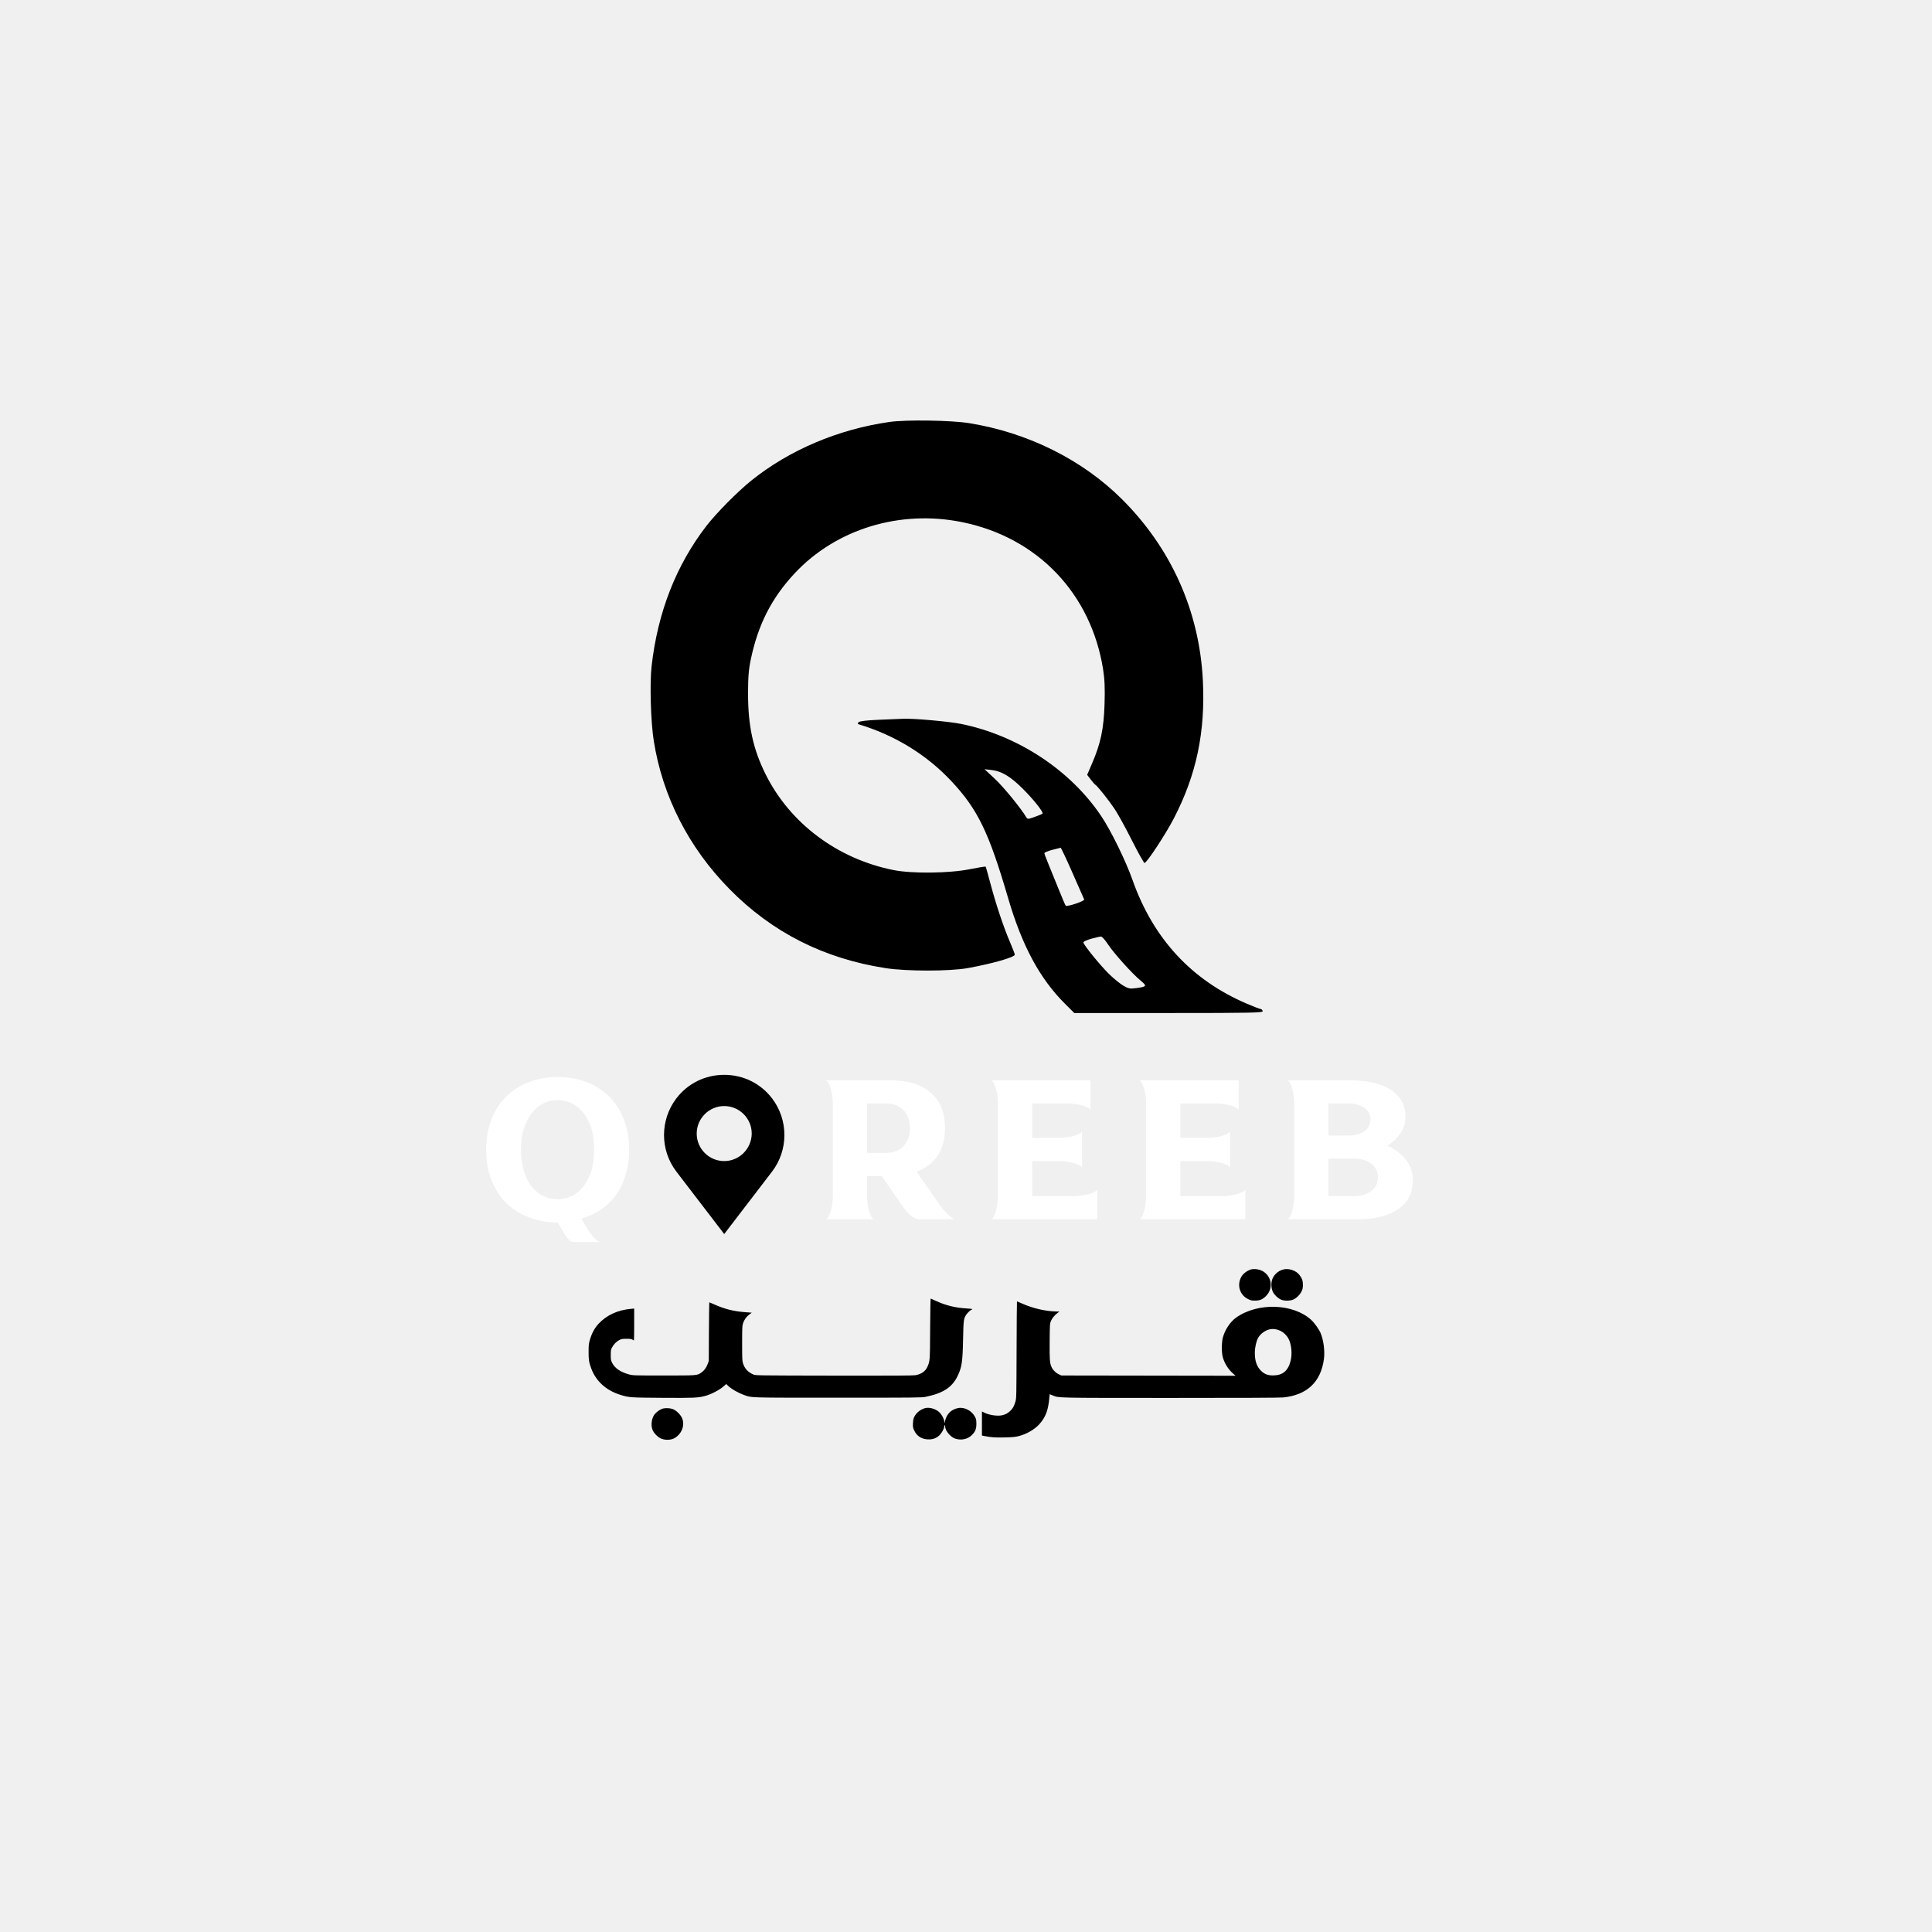
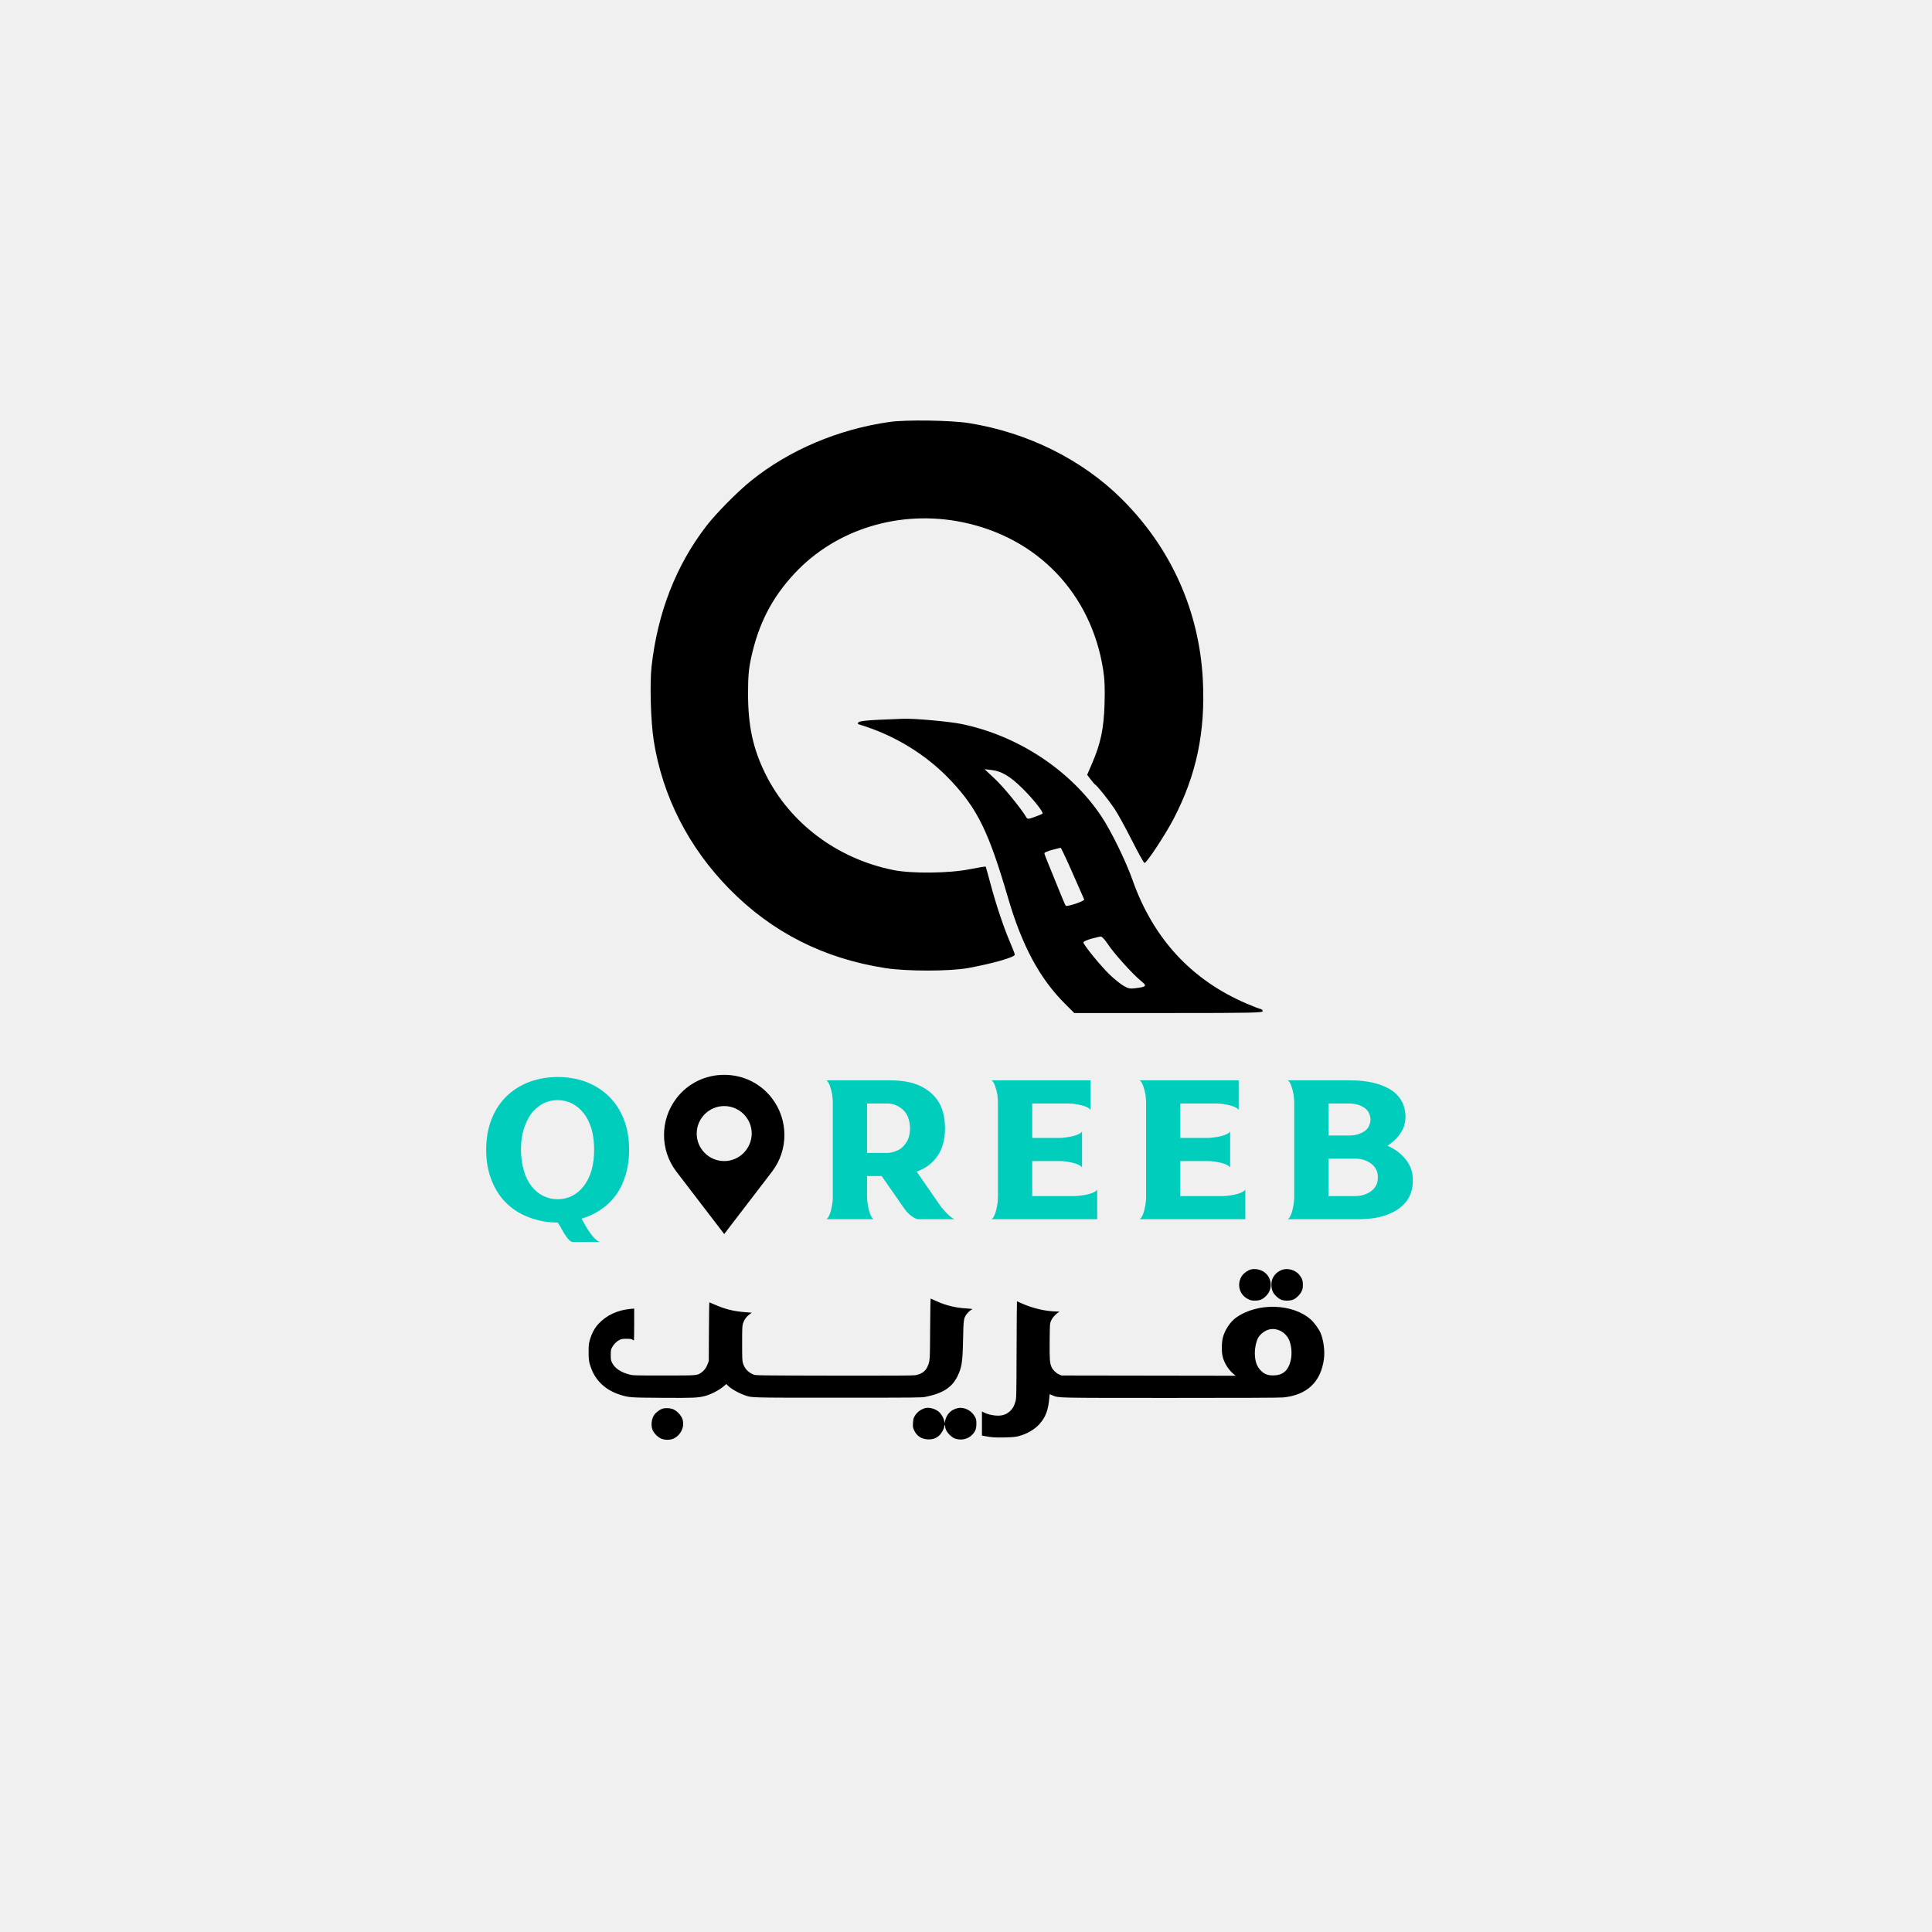
<svg xmlns="http://www.w3.org/2000/svg" width="4000" zoomAndPan="magnify" viewBox="0 0 3000 3000" height="4000" preserveAspectRatio="xMidYMid meet" version="1.2">
  <defs>
    <clipPath id="47c9534733">
      <path d="M 704 652 L 2197 652 L 2197 1641.75 L 704 1641.75 Z M 704 652 " />
    </clipPath>
    <clipPath id="7e81540516">
      <path d="M 1031 1669 L 1219 1669 L 1219 1916.5 L 1031 1916.5 Z M 1031 1669 " />
    </clipPath>
    <clipPath id="62cb19f329">
      <path d="M 913 1953.312 L 2057 1953.312 L 2057 2236 L 913 2236 Z M 913 1953.312 " />
    </clipPath>
  </defs>
  <g id="01b4ff6e93">
    <g clip-rule="nonzero" clip-path="url(#47c9534733)">
      <path style=" stroke:none;fill-rule:evenodd;fill:#000000;fill-opacity:1;" d="M 1381.211 655.203 C 1301.508 666.578 1225.551 698.816 1166.43 746.371 C 1145.285 763.379 1111.852 797.215 1096.648 816.988 C 1049.754 877.984 1021.301 950.852 1011.809 1034.273 C 1008.762 1061.035 1010.457 1120.496 1015.113 1150.086 C 1028.668 1236.309 1069.258 1315.918 1132.461 1380.25 C 1198.816 1447.789 1279.109 1488.484 1375.316 1503.336 C 1407.91 1508.367 1474.645 1508.328 1502.691 1503.266 C 1540.898 1496.363 1575.777 1486.395 1575.777 1482.375 C 1575.777 1481.211 1572.395 1472.391 1568.262 1462.766 C 1558.367 1439.727 1546.688 1404.82 1538.082 1372.551 C 1534.254 1358.195 1530.879 1346.105 1530.582 1345.68 C 1530.285 1345.258 1518.953 1347.113 1505.406 1349.797 C 1473.477 1356.125 1415.906 1356.73 1387.465 1351.043 C 1300.203 1333.574 1226.652 1278.457 1188.715 1202.09 C 1169.371 1163.156 1161.527 1127.039 1161.566 1077.082 C 1161.586 1050.703 1162.551 1039.191 1166.148 1022.395 C 1177.598 968.945 1198.492 928.219 1233.918 890.289 C 1298.27 821.395 1397.453 791.098 1494.148 810.805 C 1611.031 834.625 1694.191 921.531 1712.898 1039.418 C 1715.344 1054.836 1715.922 1068.895 1715.125 1093.711 C 1713.91 1131.75 1709.176 1154.211 1695.844 1185.25 L 1688.145 1203.176 L 1693.715 1210.48 C 1696.777 1214.496 1699.922 1218.074 1700.703 1218.43 C 1703.383 1219.648 1721.316 1242.066 1730.453 1255.617 C 1735.484 1263.082 1747.613 1285.078 1757.398 1304.5 C 1767.188 1323.922 1776.09 1339.898 1777.188 1340 C 1780.445 1340.301 1809.758 1295.805 1822.633 1271.012 C 1857.836 1203.234 1871.863 1136.488 1867.781 1056.199 C 1862.309 948.738 1818.469 850.887 1741.605 774.586 C 1680.188 713.625 1595.805 671.711 1505.016 657.074 C 1477.078 652.566 1407.094 651.512 1381.211 655.203 M 1365.5 1117.641 C 1346.473 1118.414 1334.938 1119.754 1333.305 1121.383 C 1331.312 1123.379 1331.402 1124.117 1333.727 1124.812 C 1389.195 1141.445 1438.949 1171.973 1477.145 1212.793 C 1518.27 1256.75 1535.387 1291.996 1565.371 1394.477 C 1587.062 1468.617 1614.488 1519.57 1653.758 1558.68 L 1668.145 1573.012 L 1815.047 1573.012 C 1944.77 1573.012 1961.809 1572.648 1960.75 1569.879 C 1960.086 1568.156 1958.586 1566.746 1957.414 1566.746 C 1956.242 1566.746 1946.617 1563.047 1936.027 1558.523 C 1850.133 1521.824 1790.688 1457.449 1758.512 1366.285 C 1748.09 1336.754 1725.203 1289.984 1710.199 1267.559 C 1662.273 1195.934 1580.496 1142.035 1492.594 1124.137 C 1473.617 1120.273 1418.59 1115.371 1402.461 1116.109 C 1398.441 1116.293 1381.809 1116.98 1365.5 1117.641 M 1545.043 1209.613 C 1558.547 1222.258 1585.32 1255 1593.527 1268.906 C 1595.48 1272.215 1596.32 1272.191 1606.582 1268.547 C 1612.617 1266.406 1618.102 1264.102 1618.773 1263.426 C 1620.816 1261.387 1604.488 1240.855 1587.406 1223.996 C 1568.621 1205.449 1555.215 1197.477 1539.832 1195.684 L 1528.793 1194.398 Z M 1633.723 1319.734 C 1627.117 1321.469 1621.715 1323.754 1621.715 1324.812 C 1621.715 1325.871 1624.184 1332.582 1627.199 1339.727 C 1630.219 1346.871 1637.367 1364.461 1643.086 1378.816 C 1648.809 1393.172 1654.094 1405.551 1654.828 1406.324 C 1656.887 1408.484 1684.613 1399.141 1683.504 1396.66 C 1682.969 1395.457 1674.789 1376.859 1665.324 1355.324 C 1655.863 1333.793 1647.582 1316.266 1646.926 1316.379 C 1646.27 1316.492 1640.328 1318.004 1633.723 1319.734 M 1694.277 1457.734 C 1687.672 1459.57 1682.27 1462.09 1682.27 1463.332 C 1682.27 1466.957 1709.094 1499.891 1722.863 1513.176 C 1729.824 1519.891 1739.512 1527.73 1744.391 1530.602 C 1752.074 1535.121 1754.727 1535.621 1764.227 1534.344 C 1780.73 1532.125 1781.398 1531.055 1771.348 1522.855 C 1758.367 1512.266 1729.281 1479.93 1720.301 1466.105 C 1716.039 1459.539 1711.141 1454.219 1709.418 1454.281 C 1707.695 1454.34 1700.883 1455.895 1694.277 1457.734 M 801.078 1715.766 C 773.414 1724.09 751.934 1738.273 734.719 1759.582 C 716.461 1782.18 708.293 1801.875 705.117 1830.945 C 693.629 1936.238 790.867 2011.566 889.281 1973.613 L 905.84 1967.23 L 911.52 1972.668 C 917.07 1977.988 917.844 1978.109 945.602 1978.109 C 973.992 1978.109 974.004 1978.109 972.887 1973.41 C 972.273 1970.828 966.434 1963.074 959.91 1956.184 C 940.73 1935.934 941.262 1938.281 952.469 1923.379 C 972.293 1897.004 979.203 1876.91 979.242 1845.512 C 979.309 1793.133 953.668 1750.246 907.559 1725.621 C 878.699 1710.207 833.461 1706.02 801.078 1715.766 M 1082.332 1716.52 C 1080.266 1720.012 1035.309 1835.723 1018.828 1879.969 C 1016.047 1887.434 1006.793 1911.469 998.258 1933.375 C 989.727 1955.285 982.746 1974.238 982.746 1975.488 C 982.746 1979.043 984.992 1979.223 1015.594 1978.109 L 1044.348 1977.066 L 1053.934 1951.469 C 1059.207 1937.391 1063.953 1925.441 1064.48 1924.914 C 1065.008 1924.391 1087.941 1923.855 1115.449 1923.727 L 1165.457 1923.492 L 1172.238 1941.926 C 1175.965 1952.066 1180.508 1964.355 1182.328 1969.234 L 1185.641 1978.109 L 1215.746 1978.109 C 1241.691 1978.109 1245.852 1977.656 1245.852 1974.836 C 1245.852 1973.035 1239.652 1955.418 1232.074 1935.684 C 1222.309 1910.18 1212.621 1884.648 1203.012 1859.086 C 1194.605 1836.691 1178.781 1795.348 1167.855 1767.207 L 1147.984 1716.051 L 1115.637 1715.477 C 1097.844 1715.16 1082.859 1715.629 1082.332 1716.52 M 1274.391 1716.398 C 1273.625 1717.164 1272.996 1776.359 1272.996 1847.949 L 1272.996 1978.109 L 1333.555 1978.109 L 1333.555 1892.496 L 1352.867 1892.594 L 1372.184 1892.691 L 1399.023 1935.402 L 1425.867 1978.109 L 1460.102 1978.109 C 1481.648 1978.109 1494.34 1977.332 1494.34 1976.012 C 1494.34 1974.16 1484.426 1959.871 1442.645 1901.512 L 1431.906 1886.512 L 1442.762 1880.375 C 1457.012 1872.324 1472.391 1855.625 1479.262 1840.754 C 1484.238 1829.984 1484.789 1826.34 1484.863 1803.75 C 1484.938 1780.844 1484.461 1777.668 1479.348 1766.754 C 1468.289 1743.16 1445.938 1725.562 1417.82 1718.312 C 1407.461 1715.641 1392.547 1715.004 1340.387 1715.004 C 1304.855 1715.004 1275.152 1715.633 1274.391 1716.398 M 1527.75 1846.535 L 1527.75 1978.109 L 1715.684 1978.109 L 1715.684 1925.906 L 1586.219 1925.906 L 1586.219 1871.617 L 1705.242 1871.617 L 1705.242 1819.41 L 1586.219 1819.41 L 1586.219 1767.27 L 1650.426 1766.715 L 1714.637 1766.164 L 1714.637 1716.051 L 1621.195 1715.508 L 1527.75 1714.961 Z M 1757.445 1846.559 L 1757.445 1978.109 L 1943.031 1978.109 L 1944.332 1969.234 C 1945.047 1964.355 1945.34 1952.844 1944.98 1943.656 L 1944.332 1926.949 L 1880.121 1926.398 L 1815.914 1925.848 L 1815.914 1871.684 L 1873.527 1871.125 L 1931.141 1870.57 L 1931.695 1847.602 C 1931.996 1834.969 1931.812 1823.457 1931.281 1822.023 C 1930.539 1820.023 1916.965 1819.41 1873.113 1819.41 L 1815.914 1819.41 L 1815.914 1767.207 L 1941.199 1767.207 L 1941.199 1715.004 L 1757.445 1715.004 Z M 1985.012 1733.152 C 1984.992 1743.27 1984.754 1802.523 1984.488 1864.828 L 1984.004 1978.109 L 2057.234 1978.109 C 2118.469 1978.109 2132.32 1977.559 2141.805 1974.75 C 2165.676 1967.668 2181.953 1955.457 2191.418 1937.523 C 2196.438 1928.008 2196.996 1924.762 2196.996 1905.027 C 2196.996 1886.523 2196.289 1881.781 2192.469 1874.641 C 2186.758 1863.98 2172.863 1849.969 2164.602 1846.547 L 2158.281 1843.926 L 2166.484 1837.895 C 2184.766 1824.449 2194.586 1798.098 2189.836 1775.234 C 2184.816 1751.078 2167.156 1730.953 2142.188 1720.926 C 2130.578 1716.266 2127.754 1716.082 2057.613 1715.43 L 1985.051 1714.758 Z M 822.074 1768.348 C 782.02 1777.098 756.641 1820.762 765.488 1865.715 C 771.715 1897.379 791.473 1919.195 820.852 1926.848 C 836.543 1930.934 845.504 1930.93 859.332 1926.82 L 870.316 1923.559 L 853.355 1905.895 L 836.398 1888.23 L 848.375 1874.84 C 854.961 1867.473 862.574 1860.262 865.293 1858.805 C 869.801 1856.395 870.816 1856.805 876.898 1863.492 C 908.016 1897.719 905.422 1895.457 908.688 1891.203 C 914.023 1884.25 920.102 1861.145 920.078 1847.906 C 919.973 1793.508 874.793 1756.836 822.074 1768.348 M 1333.555 1803.746 L 1333.555 1840.723 L 1367.484 1839.926 C 1405.652 1839.031 1413.066 1836.926 1422.75 1824.227 C 1430.316 1814.309 1430.652 1796.781 1423.5 1785.215 C 1415.082 1771.59 1405.234 1768.551 1366.441 1767.586 L 1333.555 1766.77 Z M 2043.52 1793.266 L 2043.52 1819.676 L 2080.961 1819.02 C 2115.125 1818.426 2118.914 1817.984 2124.289 1813.992 C 2138.66 1803.316 2136.934 1779.918 2121.203 1772.102 C 2114.84 1768.941 2107.281 1768.137 2078.496 1767.559 L 2043.52 1766.855 Z M 1112.211 1785.848 C 1112.211 1787.375 1105.633 1806.969 1097.594 1829.395 C 1089.555 1851.82 1082.977 1870.492 1082.977 1870.891 C 1082.977 1872.387 1145.625 1871.547 1145.668 1870.051 C 1145.746 1867.406 1115.801 1787.176 1113.949 1785.062 C 1112.898 1783.867 1112.211 1784.176 1112.211 1785.848 M 2043.52 1898.926 L 2043.52 1926.234 L 2082.672 1925.547 C 2115.695 1924.969 2122.91 1924.27 2128.773 1921.07 C 2142.336 1913.672 2144.953 1895.035 2134.223 1882.281 C 2127.102 1873.82 2115.02 1871.617 2075.781 1871.617 L 2043.52 1871.617 Z M 2043.52 1898.926 " />
    </g>
-     <g style="fill:#ffffff;fill-opacity:1;">
+     <g style="fill:#00cdbc;fill-opacity:1;">
      <g transform="translate(742.5851, 1893.184)">
        <path style="stroke:none" d="M 123.344 -220.797 C 138.477 -220.797 152.852 -218.398 166.469 -213.609 C 179.883 -208.629 191.672 -201.348 201.828 -191.766 C 211.984 -182.18 219.938 -170.297 225.688 -156.109 C 231.438 -141.734 234.312 -125.633 234.312 -107.812 C 234.312 -93.625 232.488 -80.594 228.844 -68.719 C 225.207 -56.633 220.129 -46.094 213.609 -37.094 C 206.898 -28.082 199.039 -20.602 190.031 -14.656 C 180.832 -8.531 170.961 -3.93 160.422 -0.859 L 165.594 8.344 C 167.895 12.75 170.77 17.25 174.219 21.844 C 177.477 26.445 180.453 29.801 183.141 31.906 C 185.629 34.02 187.641 35.172 189.172 35.359 L 146.625 35.359 C 142.219 35.359 135.797 27.312 127.359 11.219 L 123.344 5.172 C 108.195 5.172 93.914 2.68 80.5 -2.297 C 66.895 -7.086 55.008 -14.273 44.844 -23.859 C 34.688 -33.441 26.734 -45.422 20.984 -59.797 C 15.234 -73.984 12.359 -89.988 12.359 -107.812 C 12.359 -125.633 15.234 -141.734 20.984 -156.109 C 26.734 -170.297 34.688 -182.18 44.844 -191.766 C 55.008 -201.348 66.895 -208.629 80.5 -213.609 C 93.914 -218.398 108.195 -220.797 123.344 -220.797 Z M 66.406 -107.812 C 66.406 -96.125 67.844 -85.488 70.719 -75.906 C 73.406 -66.32 77.336 -58.176 82.516 -51.469 C 87.691 -44.758 93.82 -39.676 100.906 -36.219 C 107.812 -32.77 115.289 -31.047 123.344 -31.047 C 131.383 -31.047 138.859 -32.77 145.766 -36.219 C 152.66 -39.676 158.695 -44.758 163.875 -51.469 C 169.051 -58.176 173.078 -66.32 175.953 -75.906 C 178.629 -85.488 179.969 -96.125 179.969 -107.812 C 179.969 -119.5 178.629 -130.234 175.953 -140.016 C 173.078 -149.598 169.051 -157.742 163.875 -164.453 C 158.695 -170.961 152.66 -176.039 145.766 -179.688 C 138.859 -183.133 131.383 -184.859 123.344 -184.859 C 115.289 -184.859 108.195 -183.328 102.062 -180.266 C 95.926 -177.191 90.461 -173.07 85.672 -167.906 C 80.691 -162.727 76.285 -155.062 72.453 -144.906 C 68.422 -134.738 66.406 -122.375 66.406 -107.812 Z M 66.406 -107.812 " />
      </g>
    </g>
-     <g style="fill:#ffffff;fill-opacity:1;">
+     <g style="fill:#00cdbc;fill-opacity:1;">
      <g transform="translate(1033.831, 1893.184)">
        <path style="stroke:none" d="" />
      </g>
    </g>
-     <g style="fill:#ffffff;fill-opacity:1;">
+     <g style="fill:#00cdbc;fill-opacity:1;">
      <g transform="translate(1154.296, 1893.184)">
        <path style="stroke:none" d="" />
      </g>
    </g>
-     <g style="fill:#ffffff;fill-opacity:1;">
+     <g style="fill:#00cdbc;fill-opacity:1;">
      <g transform="translate(1274.769, 1893.184)">
        <path style="stroke:none" d="M 107.812 -215.625 C 126.594 -215.625 142.211 -212.656 154.672 -206.719 C 167.129 -200.582 176.617 -192.145 183.141 -181.406 C 189.461 -170.488 192.625 -157.07 192.625 -141.156 C 192.625 -123.719 188.695 -109.344 180.844 -98.031 C 172.977 -86.727 162.242 -78.68 148.641 -73.891 L 182.844 -24.438 C 186.102 -19.457 189.938 -14.758 194.344 -10.344 C 198.562 -5.75 202.781 -2.301 207 0 L 150.359 0 C 141.93 -2.301 134.172 -8.914 127.078 -19.844 L 94.297 -66.984 L 71.594 -66.984 L 71.594 -34.5 C 71.594 -31.438 71.973 -27.508 72.734 -22.719 C 73.305 -17.926 74.457 -13.227 76.188 -8.625 C 77.914 -3.832 79.738 -0.957 81.656 0 L 8.344 0 C 9.676 -0.57 11.113 -2.395 12.656 -5.469 C 14.188 -8.531 15.523 -12.938 16.672 -18.688 C 17.828 -24.438 18.406 -29.707 18.406 -34.5 L 18.406 -181.125 C 18.406 -184.188 18.113 -188.113 17.531 -192.906 C 16.77 -197.695 15.523 -202.488 13.797 -207.281 C 12.078 -211.883 10.258 -214.664 8.344 -215.625 Z M 71.594 -102.922 L 103.219 -102.922 C 107.426 -102.922 112.312 -104.07 117.875 -106.375 C 123.438 -108.477 128.227 -112.598 132.25 -118.734 C 136.27 -124.68 138.281 -132.156 138.281 -141.156 C 138.281 -147.289 137.133 -153.332 134.844 -159.281 C 132.344 -165.219 128.125 -170.102 122.188 -173.938 C 116.25 -177.77 109.926 -179.688 103.219 -179.688 L 71.594 -179.688 Z M 71.594 -102.922 " />
      </g>
    </g>
-     <g style="fill:#ffffff;fill-opacity:1;">
+     <g style="fill:#00cdbc;fill-opacity:1;">
      <g transform="translate(1531.223, 1893.184)">
        <path style="stroke:none" d="M 162.156 -169.625 C 161.57 -170.969 159.75 -172.406 156.688 -173.938 C 153.625 -175.469 149.219 -176.812 143.469 -177.969 C 137.719 -179.113 132.445 -179.688 127.656 -179.688 L 71.594 -179.688 L 71.594 -126.219 L 114.422 -126.219 C 117.492 -126.219 121.426 -126.598 126.219 -127.359 C 131.008 -127.93 135.801 -129.082 140.594 -130.812 C 145.188 -132.539 147.961 -134.363 148.922 -136.281 L 148.922 -80.219 C 148.348 -81.551 146.531 -82.988 143.469 -84.531 C 140.395 -86.062 135.984 -87.398 130.234 -88.547 C 124.484 -89.703 119.211 -90.281 114.422 -90.281 L 71.594 -90.281 L 71.594 -35.938 L 138 -35.938 C 141.062 -35.938 144.988 -36.32 149.781 -37.094 C 154.57 -37.664 159.363 -38.812 164.156 -40.531 C 168.758 -42.258 171.539 -44.082 172.5 -46 L 172.5 0 L 8.344 0 C 9.676 -0.57 11.113 -2.395 12.656 -5.469 C 14.188 -8.531 15.523 -12.938 16.672 -18.688 C 17.828 -24.438 18.406 -29.707 18.406 -34.5 L 18.406 -181.125 C 18.406 -184.188 18.113 -188.113 17.531 -192.906 C 16.77 -197.695 15.523 -202.488 13.797 -207.281 C 12.078 -211.883 10.258 -214.664 8.344 -215.625 L 162.156 -215.625 Z M 162.156 -169.625 " />
      </g>
    </g>
-     <g style="fill:#ffffff;fill-opacity:1;">
+     <g style="fill:#00cdbc;fill-opacity:1;">
      <g transform="translate(1761.228, 1893.184)">
        <path style="stroke:none" d="M 162.156 -169.625 C 161.57 -170.969 159.75 -172.406 156.688 -173.938 C 153.625 -175.469 149.219 -176.812 143.469 -177.969 C 137.719 -179.113 132.445 -179.688 127.656 -179.688 L 71.594 -179.688 L 71.594 -126.219 L 114.422 -126.219 C 117.492 -126.219 121.426 -126.598 126.219 -127.359 C 131.008 -127.93 135.801 -129.082 140.594 -130.812 C 145.188 -132.539 147.961 -134.363 148.922 -136.281 L 148.922 -80.219 C 148.348 -81.551 146.531 -82.988 143.469 -84.531 C 140.395 -86.062 135.984 -87.398 130.234 -88.547 C 124.484 -89.703 119.211 -90.281 114.422 -90.281 L 71.594 -90.281 L 71.594 -35.938 L 138 -35.938 C 141.062 -35.938 144.988 -36.32 149.781 -37.094 C 154.57 -37.664 159.363 -38.812 164.156 -40.531 C 168.758 -42.258 171.539 -44.082 172.5 -46 L 172.5 0 L 8.344 0 C 9.676 -0.57 11.113 -2.395 12.656 -5.469 C 14.188 -8.531 15.523 -12.938 16.672 -18.688 C 17.828 -24.438 18.406 -29.707 18.406 -34.5 L 18.406 -181.125 C 18.406 -184.188 18.113 -188.113 17.531 -192.906 C 16.77 -197.695 15.523 -202.488 13.797 -207.281 C 12.078 -211.883 10.258 -214.664 8.344 -215.625 L 162.156 -215.625 Z M 162.156 -169.625 " />
      </g>
    </g>
-     <g style="fill:#ffffff;fill-opacity:1;">
+     <g style="fill:#00cdbc;fill-opacity:1;">
      <g transform="translate(1991.232, 1893.184)">
        <path style="stroke:none" d="M 106.375 -215.625 C 118.445 -215.625 129.66 -214.473 140.016 -212.172 C 150.359 -209.867 159.363 -206.422 167.031 -201.828 C 174.695 -197.223 180.641 -191.281 184.859 -184 C 189.078 -176.719 191.188 -168.379 191.188 -158.984 C 191.188 -149.785 188.695 -141.445 183.719 -133.969 C 178.727 -126.301 171.922 -119.691 163.297 -114.141 C 175.18 -108.773 184.766 -101.488 192.047 -92.281 C 199.141 -83.082 202.688 -72.539 202.688 -60.656 C 202.688 -48.008 199.523 -37.281 193.203 -28.469 C 186.68 -19.645 177.191 -12.742 164.734 -7.766 C 152.086 -2.586 136.469 0 117.875 0 L 8.344 0 C 9.676 -0.57 11.113 -2.395 12.656 -5.469 C 14.188 -8.531 15.523 -12.938 16.672 -18.688 C 17.828 -24.438 18.406 -29.707 18.406 -34.5 L 18.406 -181.125 C 18.406 -184.188 18.113 -188.113 17.531 -192.906 C 16.77 -197.695 15.523 -202.488 13.797 -207.281 C 12.078 -211.883 10.258 -214.664 8.344 -215.625 Z M 71.594 -35.938 L 113.281 -35.938 C 122.664 -35.938 130.906 -38.523 138 -43.703 C 144.895 -48.879 148.344 -55.969 148.344 -64.969 C 148.344 -73.789 144.895 -80.883 138 -86.25 C 130.906 -91.426 122.664 -94.016 113.281 -94.016 L 71.594 -94.016 Z M 71.594 -129.953 L 103.781 -129.953 C 110.488 -129.953 116.625 -131.195 122.188 -133.688 C 127.551 -135.988 131.383 -139.148 133.688 -143.172 C 135.789 -147.203 136.844 -151.035 136.844 -154.672 C 136.844 -158.504 135.789 -162.438 133.688 -166.469 C 131.383 -170.301 127.551 -173.461 122.188 -175.953 C 116.625 -178.441 110.488 -179.688 103.781 -179.688 L 71.594 -179.688 Z M 71.594 -129.953 " />
      </g>
    </g>
    <g clip-rule="nonzero" clip-path="url(#7e81540516)">
      <path style=" stroke:none;fill-rule:nonzero;fill:#000000;fill-opacity:1;" d="M 1198.934 1705.66 C 1181.211 1682.332 1154.094 1669 1124.555 1669 C 1095.016 1669 1067.898 1682.332 1050.176 1705.66 C 1024.727 1739.141 1024.727 1785.797 1050.176 1819.125 L 1124.555 1916.227 L 1198.934 1819.125 C 1224.383 1785.797 1224.383 1739.141 1198.934 1705.66 Z M 1124.555 1802.914 C 1101.074 1802.914 1081.836 1783.828 1081.836 1760.195 C 1081.836 1736.715 1101.074 1717.477 1124.555 1717.477 C 1148.035 1717.477 1167.273 1736.566 1167.273 1760.195 C 1167.121 1783.676 1148.035 1802.914 1124.555 1802.914 Z M 1124.555 1802.914 " />
    </g>
    <g clip-rule="nonzero" clip-path="url(#62cb19f329)">
      <path style=" stroke:none;fill-rule:evenodd;fill:#000000;fill-opacity:1;" d="M 1411.125 644.234 C 1377.25 645.258 1341.789 652.051 1302.375 665.082 C 1239.301 685.926 1187.211 716.855 1142.32 760.117 C 1119.5 782.105 1102.098 801.641 1089.547 819.359 C 1050.051 875.109 1025.473 937.852 1015.125 1009.352 C 1012.277 1029.02 1011.762 1037.383 1011.762 1064.102 C 1011.762 1111.758 1014.641 1140.07 1022.98 1174.445 C 1038.145 1236.969 1067.414 1294.551 1109.965 1345.578 C 1117.68 1354.832 1139.41 1378.25 1143.461 1381.68 C 1144.652 1382.688 1149 1386.57 1153.125 1390.316 C 1191.18 1424.836 1234.602 1451.758 1281.41 1469.848 C 1310.156 1480.957 1348.695 1490.938 1379.625 1495.285 C 1407.184 1499.16 1466.863 1499.754 1494.191 1496.43 C 1502.371 1495.434 1531.551 1489.508 1544.164 1486.285 C 1556.43 1483.148 1571.68 1478.133 1574.883 1476.188 C 1576.422 1475.25 1577.25 1474.152 1577.246 1473.047 C 1577.246 1472.113 1575.023 1465.949 1572.305 1459.352 C 1559.324 1427.816 1550.371 1401.203 1539.098 1360.625 L 1532.562 1337.102 L 1529.195 1337.207 C 1527.344 1337.266 1518.922 1338.535 1510.477 1340.027 C 1487.812 1344.027 1476.898 1345.016 1450.125 1345.488 C 1424.137 1345.949 1408.125 1345.16 1393.848 1342.719 C 1367.707 1338.25 1339.777 1328.855 1313.684 1315.754 C 1235.672 1276.586 1179.762 1202.062 1167.082 1120.352 C 1162.629 1091.648 1162.113 1047.77 1165.957 1024.727 C 1177.242 957.113 1210.293 899.453 1261.75 857.594 C 1309.91 818.418 1372.281 796.711 1436.625 796.734 C 1506.422 796.762 1572.598 820.52 1622.625 863.52 C 1632.434 871.949 1649.488 889.582 1657.039 899.102 C 1684.559 933.785 1702.645 973.766 1712.172 1020.977 C 1715.863 1039.281 1716.344 1044.988 1716.297 1070.102 C 1716.211 1119.043 1712.016 1140.824 1694.902 1181.273 C 1692.066 1187.965 1689.75 1193.852 1689.75 1194.352 C 1689.75 1195.766 1696.125 1203.723 1702.875 1210.727 C 1712.016 1220.211 1727.297 1239.867 1733.773 1250.477 C 1739.121 1259.227 1748.633 1276.711 1759.387 1297.543 C 1772.664 1323.262 1777.488 1331.586 1778.953 1331.305 C 1781.648 1330.785 1800.027 1304.387 1814.078 1280.852 C 1835.578 1244.824 1853.027 1200.605 1861.477 1160.719 C 1872.844 1107.047 1873.238 1046.797 1862.598 989.047 C 1844.387 890.207 1789.27 798.977 1709.625 735.84 C 1655.023 692.555 1583.047 660.766 1513.125 649.055 C 1489.914 645.168 1447.211 643.148 1411.125 644.234 M 1388.25 1107.727 C 1339.527 1109.836 1333.5 1110.59 1333.5 1114.559 C 1333.5 1115.555 1335.543 1116.508 1342.312 1118.672 C 1375.242 1129.195 1412.266 1148.418 1438.5 1168.609 C 1463.992 1188.23 1490.238 1215.188 1506.164 1238.102 C 1527.832 1269.281 1539.906 1298.676 1565.926 1383.602 C 1583.809 1441.961 1597.105 1472.445 1619.57 1506.602 C 1629.48 1521.664 1638.145 1532.266 1654.629 1549.508 L 1669.125 1564.664 L 1809.75 1564.332 C 1887.094 1564.148 1952.809 1563.738 1955.781 1563.418 C 1965.168 1562.414 1964.746 1559.762 1954.621 1556.164 C 1935.184 1549.258 1907.57 1535.699 1889.25 1524.066 C 1847.086 1497.293 1812.039 1460.305 1787.074 1416.223 C 1776.805 1398.098 1770.707 1384.684 1760.473 1357.727 C 1753.191 1338.543 1745.922 1321.887 1736.508 1302.824 C 1717.102 1263.531 1702.281 1241.902 1676.426 1215.133 C 1630.117 1167.188 1567.152 1131.668 1502.527 1117.031 C 1488.664 1113.891 1481.414 1112.719 1465.25 1110.984 C 1433.707 1107.609 1412.074 1106.691 1388.25 1107.727 M 1538.34 1192.473 C 1542.211 1196.043 1548.512 1202.203 1552.352 1206.16 C 1564.75 1218.941 1588.004 1247.77 1593.992 1257.785 C 1595.293 1259.957 1596.93 1261.918 1597.629 1262.141 C 1599.961 1262.883 1619.977 1255.398 1619.992 1253.777 C 1620.004 1252.328 1614.445 1244.305 1608.344 1236.973 C 1594.598 1220.461 1575.102 1202.129 1564.422 1195.676 C 1555.297 1190.164 1549.133 1188.23 1534.965 1186.441 L 1531.309 1185.977 Z M 1636.5 1311.133 C 1624.648 1314.641 1623.473 1315.266 1624.09 1317.723 C 1624.73 1320.281 1653.281 1390.617 1655.223 1394.426 C 1656.348 1396.625 1657.25 1397.477 1658.469 1397.477 C 1662.664 1397.477 1682.051 1390.895 1683.695 1388.914 C 1684.336 1388.145 1682.352 1382.93 1675.219 1366.629 C 1654.98 1320.383 1649.121 1308.191 1647.18 1308.289 C 1646.461 1308.324 1641.656 1309.605 1636.5 1311.133 M 1703.25 1447.418 C 1694.863 1449.527 1687.602 1451.996 1685.711 1453.379 C 1683.707 1454.848 1684.547 1456.535 1692.566 1467.145 C 1716.977 1499.449 1743.77 1523.988 1756.23 1525.457 C 1760.699 1525.98 1773.004 1524.559 1776.461 1523.113 C 1777.855 1522.527 1779 1521.625 1779 1521.109 C 1779 1520.59 1776.898 1518.293 1774.328 1516.008 C 1756.328 1499.988 1734.332 1475.637 1721.453 1457.473 C 1716.902 1451.059 1713.648 1447.371 1711.523 1446.238 C 1710.836 1445.871 1707.516 1446.344 1703.25 1447.418 M 1114.875 1660.418 C 1092.785 1663.535 1073.988 1672.676 1059.422 1687.387 C 1035.688 1711.355 1026.531 1745.848 1035.242 1778.473 C 1038.695 1791.41 1044.316 1802.055 1054.875 1815.684 C 1060.695 1823.191 1075.277 1842.199 1083.008 1852.348 C 1088.102 1859.035 1093.215 1865.703 1098.352 1872.355 C 1102.078 1877.168 1109.816 1887.223 1115.555 1894.699 C 1121.289 1902.176 1126.23 1908.023 1126.531 1907.695 C 1127.027 1907.156 1141.336 1888.547 1155.75 1869.695 C 1158.844 1865.648 1165.176 1857.391 1169.816 1851.344 C 1203.809 1807.082 1206.059 1804 1209.699 1796.703 C 1213.668 1788.746 1216.578 1780.418 1218.434 1771.723 C 1220.312 1762.91 1220.316 1744.547 1218.441 1735.754 C 1211.441 1702.949 1188.898 1676.465 1158.758 1665.645 C 1148.098 1661.816 1141.207 1660.598 1128.75 1660.34 C 1122.355 1660.207 1116.113 1660.242 1114.875 1660.418 M 1118.305 1709.836 C 1105.633 1712.203 1093.461 1721.426 1088.004 1732.789 C 1084.617 1739.84 1083.785 1743.527 1083.785 1751.477 C 1083.785 1754.98 1084.133 1759.367 1084.559 1761.227 C 1085.902 1767.086 1090.324 1775.199 1094.828 1780.074 C 1100.031 1785.703 1104.789 1788.848 1112.25 1791.594 C 1119.867 1794.398 1131.113 1794.621 1138.5 1792.113 C 1156.168 1786.121 1167.426 1771.484 1168.316 1753.352 C 1169.656 1726.137 1145.148 1704.812 1118.305 1709.836 M 1942.496 1971.176 C 1936.621 1972.961 1930.496 1977.562 1927.75 1982.246 C 1920.277 1994.996 1924.848 2010.742 1937.883 2017.156 C 1942.262 2019.312 1943.551 2019.598 1948.859 2019.57 C 1956.438 2019.527 1960.531 2017.797 1965.984 2012.324 C 1978.84 1999.422 1973.812 1977.855 1956.598 1972.043 C 1951.945 1970.469 1946.012 1970.105 1942.496 1971.176 M 1991.625 1971.523 C 1984.688 1973.719 1979.062 1978.641 1976.105 1985.102 C 1973.473 1990.855 1973.637 2000.102 1976.48 2005.887 C 1978.863 2010.738 1983.953 2015.66 1989 2017.992 C 1993.906 2020.262 2003.742 2020.145 2008.719 2017.754 C 2013.684 2015.375 2018.723 2010.246 2021.113 2005.141 C 2022.773 2001.594 2023.121 1999.809 2023.109 1994.852 C 2023.098 1988.633 2022.004 1985.473 2017.965 1979.992 C 2012.5 1972.578 2000.496 1968.719 1991.625 1971.523 M 1444.32 2063.238 C 1444.035 2113.738 1444.066 2113.336 1440.082 2122.34 C 1436.945 2129.43 1430.578 2133.855 1421.211 2135.457 C 1417.789 2136.039 1380.836 2136.219 1294.875 2136.066 C 1175.184 2135.852 1173.32 2135.828 1169.867 2134.348 C 1161.402 2130.715 1156.273 2125.141 1153.656 2116.727 C 1152.547 2113.16 1152.375 2108.984 1152.375 2085.977 C 1152.375 2062.961 1152.547 2058.789 1153.656 2055.211 C 1155.426 2049.504 1158.898 2044.547 1163.473 2041.188 L 1167.336 2038.352 L 1156.27 2037.477 C 1138.637 2036.09 1124.621 2032.504 1108.777 2025.328 C 1105.008 2023.621 1101.734 2022.227 1101.496 2022.227 C 1101.258 2022.227 1100.957 2042.727 1100.824 2067.789 L 1100.586 2113.352 L 1098.828 2118.094 C 1096.621 2124.062 1093.344 2128.414 1088.719 2131.527 C 1082.191 2135.918 1083.113 2135.852 1030.875 2135.852 C 983 2135.852 982.859 2135.844 976.5 2134.109 C 963.414 2130.539 954.539 2124.402 950.469 2116.117 C 948.582 2112.27 948.375 2111.078 948.375 2103.977 C 948.375 2096.898 948.578 2095.719 950.367 2092.324 C 953.004 2087.328 957.402 2082.895 961.938 2080.664 C 965.059 2079.129 966.727 2078.852 972.781 2078.852 C 978.336 2078.852 980.391 2079.145 981.945 2080.164 C 983.047 2080.883 984.129 2081.477 984.348 2081.477 C 984.57 2081.477 984.75 2070.328 984.75 2056.703 L 984.75 2031.934 L 979.688 2032.383 C 959.141 2034.215 941.988 2042.113 929.488 2055.5 C 923.422 2061.996 919.082 2070 916.012 2080.352 C 914.219 2086.398 914.008 2088.344 913.977 2099.102 C 913.938 2111.504 914.531 2115.246 918.035 2124.789 C 925.258 2144.461 940.984 2158.863 962.719 2165.719 C 976.609 2170.102 978.184 2170.215 1028.625 2170.539 C 1077.078 2170.852 1083.492 2170.574 1094.625 2167.707 C 1103.297 2165.473 1116.07 2159.008 1122.488 2153.605 L 1127.848 2149.09 L 1129.613 2150.988 C 1134.262 2155.996 1145.934 2162.777 1156.125 2166.402 C 1167.691 2170.516 1161.645 2170.352 1301.25 2170.352 C 1422.391 2170.352 1431.043 2170.266 1437.188 2169.012 C 1464.426 2163.465 1478.406 2154.367 1486.996 2136.602 C 1493.48 2123.188 1494.762 2114.621 1495.457 2079.977 C 1496.07 2049.457 1496.344 2047.395 1500.555 2041.156 C 1502.566 2038.176 1507.801 2033.477 1509.102 2033.477 C 1509.281 2033.477 1509.43 2033.414 1509.559 2033.289 C 1509.684 2033.168 1509.746 2033.016 1509.75 2032.84 C 1509.75 2032.492 1505.785 2031.992 1500.938 2031.73 C 1484.215 2030.832 1468.922 2027.148 1454.301 2020.5 C 1449.586 2018.355 1445.473 2016.492 1445.156 2016.363 C 1444.84 2016.234 1444.465 2037.328 1444.32 2063.238 M 1578.555 2095.914 C 1578.309 2169.055 1578.262 2171.242 1576.77 2176.352 C 1574.695 2183.441 1572.738 2187.012 1568.875 2190.723 C 1564.852 2194.594 1560.816 2196.711 1555.48 2197.75 C 1548.18 2199.172 1535.648 2197.223 1528.367 2193.531 L 1524.75 2191.699 L 1524.75 2229.117 L 1528.688 2229.895 C 1539.051 2231.934 1545.652 2232.379 1560.188 2232.02 C 1572.309 2231.719 1576.645 2231.32 1581.668 2230.047 C 1594.25 2226.852 1606.73 2219.609 1614.16 2211.199 C 1623.801 2200.281 1627.68 2189.859 1629.414 2170.242 L 1629.887 2164.887 L 1634.508 2166.77 C 1644.445 2170.824 1637.332 2170.672 1817.734 2170.699 C 1928.43 2170.715 1987.664 2170.461 1992.695 2169.945 C 2029.695 2166.148 2051.047 2145.902 2055.828 2110.09 C 2057.453 2097.945 2055.113 2080.102 2050.543 2069.773 C 2047.82 2063.621 2040.906 2054 2035.949 2049.469 C 2007.93 2023.859 1952.812 2022.211 1919.402 2045.988 C 1910.359 2052.426 1902.066 2064.871 1898.895 2076.758 C 1896.879 2084.32 1896.684 2098.949 1898.496 2106.406 C 1900.883 2116.215 1907.191 2126.465 1914.883 2133.035 L 1918.652 2136.25 L 1783.387 2136.051 L 1648.125 2135.848 L 1644.301 2134.117 C 1639.613 2131.996 1634.82 2127.23 1632.836 2122.723 C 1630.055 2116.402 1629.648 2110.852 1629.902 2082.598 C 1630.137 2056.262 1630.188 2055.492 1631.91 2051.191 C 1633.641 2046.875 1637.887 2041.848 1642.875 2038.203 L 1645.125 2036.559 L 1641 2036.504 C 1623.938 2036.277 1603.734 2031.621 1586.812 2024.016 C 1582.785 2022.203 1579.336 2020.723 1579.148 2020.723 C 1578.961 2020.723 1578.691 2054.559 1578.555 2095.91 M 1971.723 2064.168 C 1964.801 2065.523 1956.941 2071.301 1953.555 2077.531 C 1950.562 2083.027 1948.508 2092.578 1948.516 2100.973 C 1948.527 2113.574 1951.633 2122.309 1958.414 2128.812 C 1963.711 2133.895 1968.848 2135.809 1977 2135.746 C 1991.723 2135.633 2000.078 2128.688 2004.016 2113.285 C 2006.773 2102.504 2005.488 2088.023 2000.992 2079.211 C 1995.32 2068.09 1983.277 2061.902 1971.723 2064.168 M 1435.715 2186.77 C 1428.477 2189.129 1422.965 2193.723 1419.621 2200.184 C 1418.43 2202.484 1417.891 2205.117 1417.652 2209.812 C 1417.359 2215.641 1417.527 2216.723 1419.391 2220.871 C 1423.289 2229.559 1430.652 2234.535 1440.375 2235.051 C 1447.746 2235.441 1453.148 2233.668 1458.25 2229.18 C 1462.012 2225.863 1466.25 2218.258 1466.25 2214.809 C 1466.25 2213.551 1466.566 2212.832 1467 2213.098 C 1467.414 2213.355 1467.754 2214.473 1467.758 2215.582 C 1467.781 2221.852 1476.457 2231.938 1483.68 2234.082 C 1492.945 2236.836 1502.574 2234.738 1508.855 2228.605 C 1514.426 2223.164 1516.129 2219 1516.109 2210.848 C 1516.098 2205.031 1515.824 2203.582 1514.121 2200.336 C 1508.887 2190.348 1497.488 2184.434 1487.457 2186.504 C 1477 2188.66 1469.965 2195.621 1467.605 2206.137 L 1466.719 2210.098 L 1466.16 2206.473 C 1465.453 2201.859 1461.531 2195.297 1457.48 2191.957 C 1451.535 2187.055 1441.895 2184.758 1435.715 2186.77 M 1028 2187.633 C 1023.938 2189.125 1018.344 2193.414 1015.941 2196.879 C 1011.75 2202.93 1010.523 2212.672 1013.059 2219.801 C 1014.832 2224.781 1020.539 2230.895 1025.855 2233.5 C 1031.449 2236.242 1040.148 2236.434 1045.664 2233.934 C 1058.219 2228.246 1064.402 2212.844 1058.762 2201.316 C 1055.977 2195.621 1049.27 2189.441 1044.039 2187.754 C 1039.312 2186.227 1031.984 2186.172 1028 2187.633 " />
    </g>
  </g>
</svg>
